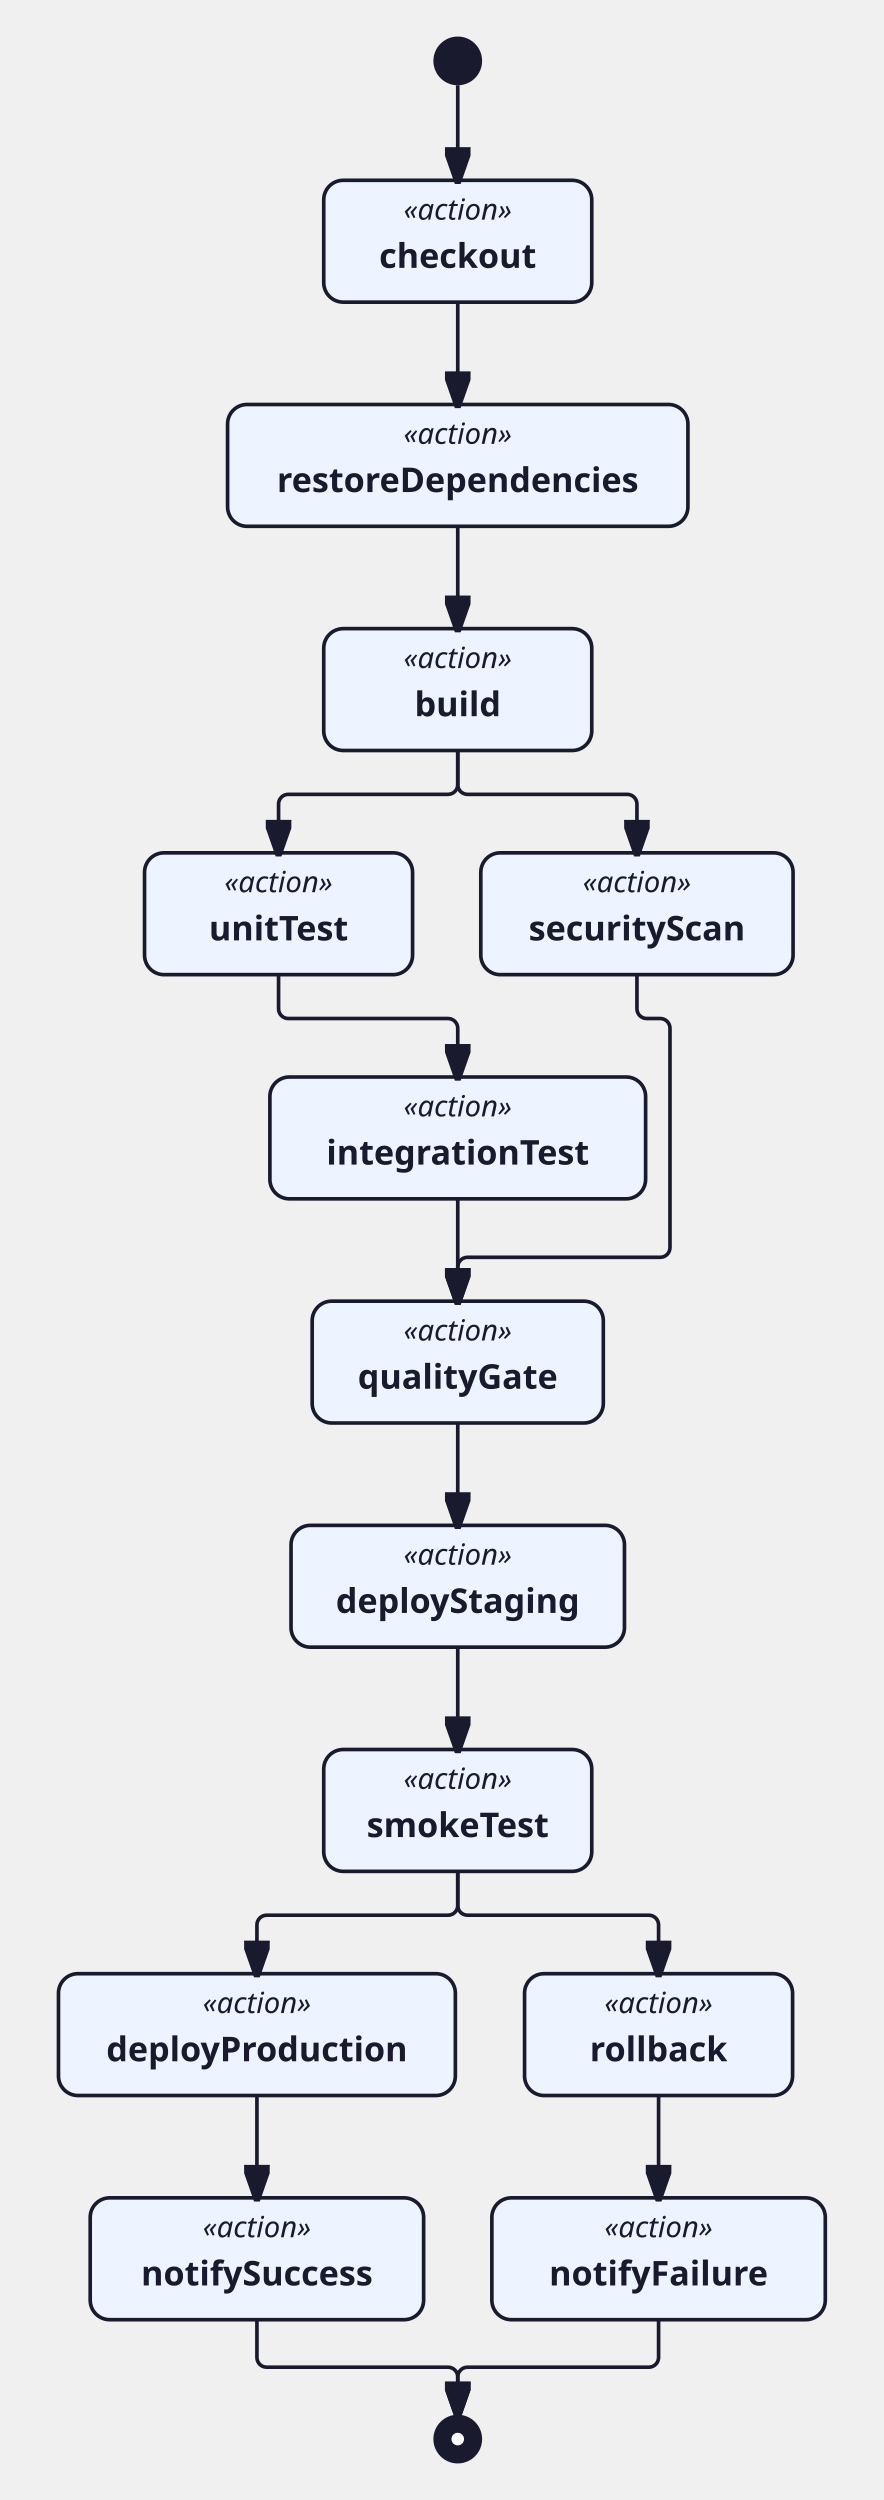
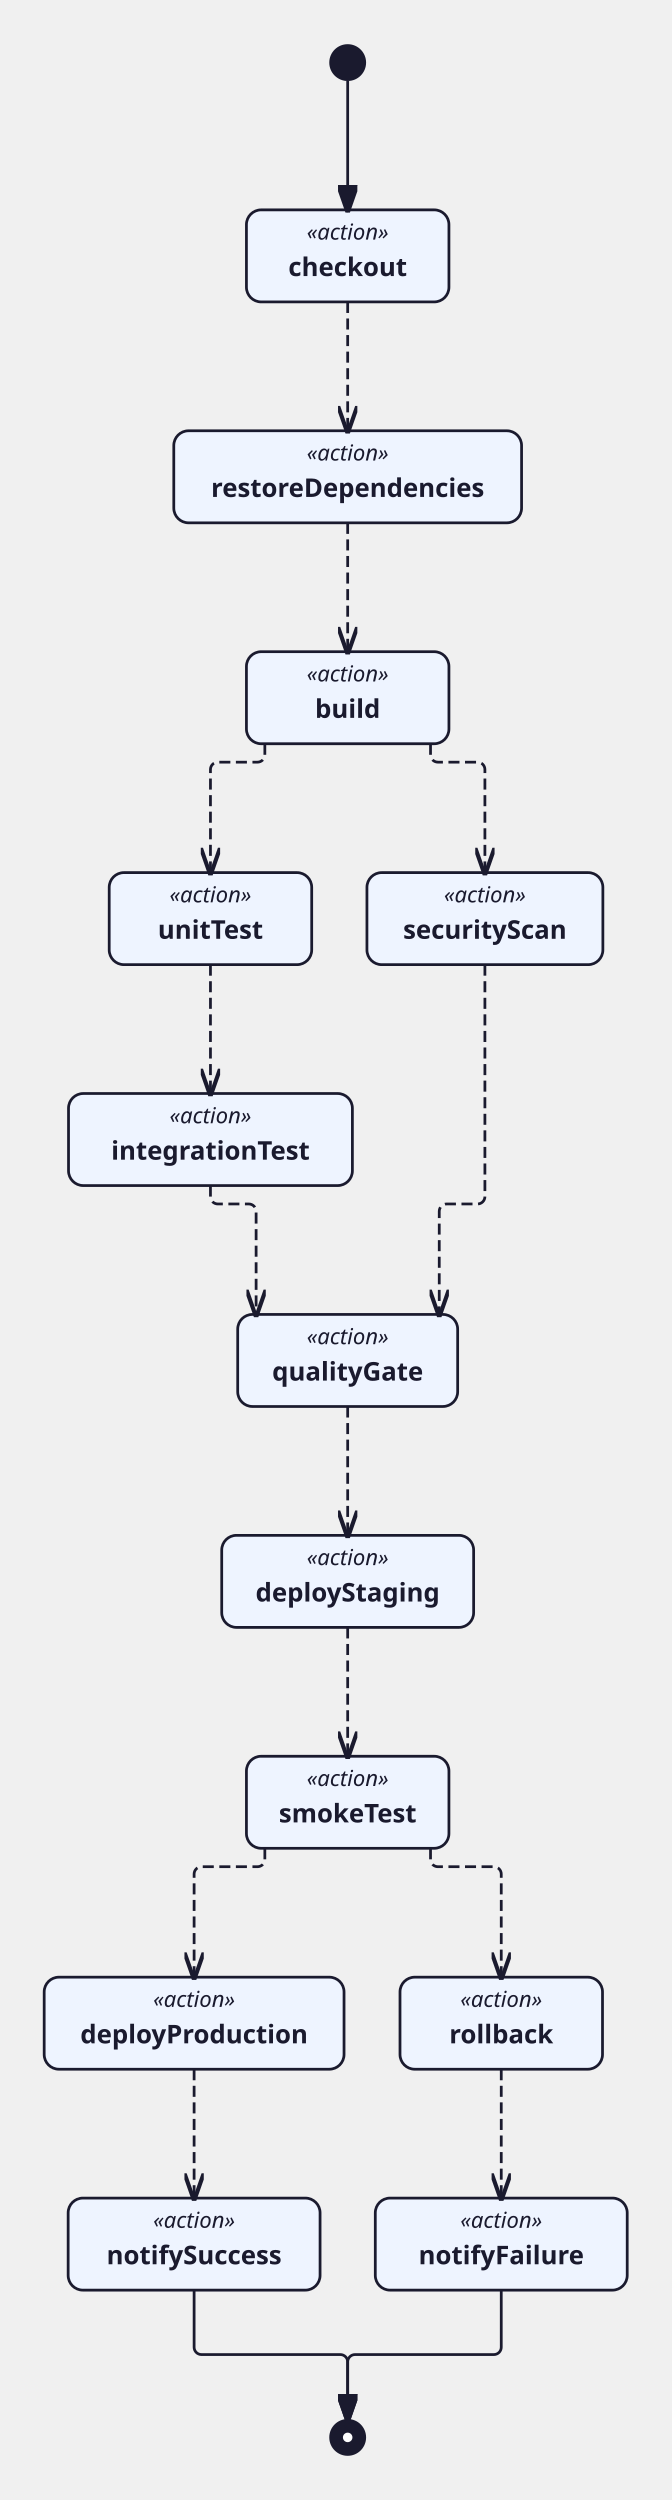
- <svg xmlns="http://www.w3.org/2000/svg" width="362.70" height="1026.00" viewBox="0 0 362.70 1026.00">
+ <svg xmlns="http://www.w3.org/2000/svg" width="364.70" height="1358.00" viewBox="0 0 364.70 1358.00">
  <defs>
-     <marker id="arrowhead-open" markerWidth="10" markerHeight="7" refX="9" refY="3.5" orient="auto">
-       <polygon points="0 0, 10 3.5, 0 7" fill="none" stroke="#1A1A2E" stroke-width="1.50" />
+     <marker id="line-end-open-chevron" markerWidth="10" markerHeight="7" refX="9" refY="3.5" orient="auto">
+       <polyline points="0 0, 10 3.5, 0 7" fill="none" stroke="#1A1A2E" stroke-width="1.50" />
    </marker>
-     <marker id="arrowhead-filled" markerWidth="10" markerHeight="7" refX="9" refY="3.5" orient="auto">
+     <marker id="line-end-hollow-triangle" markerWidth="10" markerHeight="7" refX="9" refY="3.5" orient="auto">
+       <polygon points="0 0, 10 3.5, 0 7" fill="#FFFFFF" stroke="#1A1A2E" stroke-width="1.50" />
+     </marker>
+     <marker id="line-end-filled-arrow" markerWidth="10" markerHeight="7" refX="9" refY="3.5" orient="auto">
      <polygon points="0 0, 10 3.5, 0 7" fill="#1A1A2E" stroke="#1A1A2E" stroke-width="1.50" />
    </marker>
-     <marker id="arrowhead-diamond" markerWidth="14" markerHeight="8" refX="13" refY="4" orient="auto">
-       <polygon points="1 4, 7 0, 13 4, 7 8" fill="none" stroke="#1A1A2E" stroke-width="1.50" />
+     <marker id="line-end-hollow-triangle-crossbar" markerWidth="10" markerHeight="7" refX="9" refY="3.5" orient="auto">
+       <polygon points="0 0, 10 3.5, 0 7" fill="#FFFFFF" stroke="#1A1A2E" stroke-width="1.50" />
+       <line x1="7" y1="0" x2="7" y2="7" stroke="#1A1A2E" stroke-width="1.50" />
    </marker>
-     <marker id="arrowhead-filled-diamond" markerWidth="14" markerHeight="8" refX="13" refY="4" orient="auto">
+     <marker id="line-end-hollow-diamond" markerWidth="14" markerHeight="8" refX="13" refY="4" orient="auto">
+       <polygon points="1 4, 7 0, 13 4, 7 8" fill="#FFFFFF" stroke="#1A1A2E" stroke-width="1.50" />
+     </marker>
+     <marker id="line-end-filled-diamond" markerWidth="14" markerHeight="8" refX="13" refY="4" orient="auto">
      <polygon points="1 4, 7 0, 13 4, 7 8" fill="#1A1A2E" stroke="#1A1A2E" stroke-width="1.50" />
    </marker>
-     <marker id="arrowhead-circle" markerWidth="10" markerHeight="10" refX="9" refY="5" orient="auto">
-       <circle cx="5" cy="5" r="4" fill="none" stroke="#1A1A2E" stroke-width="1.50" />
+     <marker id="line-end-circle" markerWidth="10" markerHeight="10" refX="9" refY="5" orient="auto">
+       <circle cx="5" cy="5" r="4" fill="#FFFFFF" stroke="#1A1A2E" stroke-width="1.50" />
    </marker>
-     <marker id="arrowhead-bar" markerWidth="4" markerHeight="12" refX="2" refY="6" orient="auto">
+     <marker id="line-end-bar" markerWidth="4" markerHeight="12" refX="2" refY="6" orient="auto">
      <line x1="2" y1="0" x2="2" y2="12" stroke="#1A1A2E" stroke-width="1.50" />
    </marker>
    <filter id="label-bg" x="-0.05" y="-0.05" width="1.1" height="1.1">
      <feFlood flood-color="#FFFFFF" />
      <feComposite in="SourceGraphic" operator="over" />
    </filter>
  </defs>
-   <rect x="132.86" y="74.00" width="110.00" height="50.00" fill="#EEF4FF" stroke="#1A1A2E" stroke-width="1.50" rx="8.00" ry="8.00" />
-   <text x="187.86" y="86.00" font-family="Noto Sans, sans-serif" font-size="12.00" font-style="italic" fill="#1A1A2E" text-anchor="middle" dominant-baseline="middle">«action»</text>
-   <text x="187.86" y="105.00" font-family="Noto Sans, sans-serif" font-size="14.00" font-weight="bold" fill="#1A1A2E" text-anchor="middle" dominant-baseline="middle">checkout</text>
-   <rect x="93.40" y="166.00" width="188.92" height="50.00" fill="#EEF4FF" stroke="#1A1A2E" stroke-width="1.50" rx="8.00" ry="8.00" />
-   <text x="187.86" y="178.00" font-family="Noto Sans, sans-serif" font-size="12.00" font-style="italic" fill="#1A1A2E" text-anchor="middle" dominant-baseline="middle">«action»</text>
-   <text x="187.86" y="197.00" font-family="Noto Sans, sans-serif" font-size="14.00" font-weight="bold" fill="#1A1A2E" text-anchor="middle" dominant-baseline="middle">restoreDependencies</text>
-   <rect x="132.86" y="258.00" width="110.00" height="50.00" fill="#EEF4FF" stroke="#1A1A2E" stroke-width="1.50" rx="8.00" ry="8.00" />
-   <text x="187.86" y="270.00" font-family="Noto Sans, sans-serif" font-size="12.00" font-style="italic" fill="#1A1A2E" text-anchor="middle" dominant-baseline="middle">«action»</text>
-   <text x="187.86" y="289.00" font-family="Noto Sans, sans-serif" font-size="14.00" font-weight="bold" fill="#1A1A2E" text-anchor="middle" dominant-baseline="middle">build</text>
-   <rect x="59.32" y="350.00" width="110.00" height="50.00" fill="#EEF4FF" stroke="#1A1A2E" stroke-width="1.50" rx="8.00" ry="8.00" />
-   <text x="114.32" y="362.00" font-family="Noto Sans, sans-serif" font-size="12.00" font-style="italic" fill="#1A1A2E" text-anchor="middle" dominant-baseline="middle">«action»</text>
-   <text x="114.32" y="381.00" font-family="Noto Sans, sans-serif" font-size="14.00" font-weight="bold" fill="#1A1A2E" text-anchor="middle" dominant-baseline="middle">unitTest</text>
-   <rect x="110.76" y="442.00" width="154.20" height="50.00" fill="#EEF4FF" stroke="#1A1A2E" stroke-width="1.50" rx="8.00" ry="8.00" />
-   <text x="187.86" y="454.00" font-family="Noto Sans, sans-serif" font-size="12.00" font-style="italic" fill="#1A1A2E" text-anchor="middle" dominant-baseline="middle">«action»</text>
-   <text x="187.86" y="473.00" font-family="Noto Sans, sans-serif" font-size="14.00" font-weight="bold" fill="#1A1A2E" text-anchor="middle" dominant-baseline="middle">integrationTest</text>
-   <rect x="197.32" y="350.00" width="128.16" height="50.00" fill="#EEF4FF" stroke="#1A1A2E" stroke-width="1.50" rx="8.00" ry="8.00" />
-   <text x="261.40" y="362.00" font-family="Noto Sans, sans-serif" font-size="12.00" font-style="italic" fill="#1A1A2E" text-anchor="middle" dominant-baseline="middle">«action»</text>
-   <text x="261.40" y="381.00" font-family="Noto Sans, sans-serif" font-size="14.00" font-weight="bold" fill="#1A1A2E" text-anchor="middle" dominant-baseline="middle">securityScan</text>
-   <rect x="128.12" y="534.00" width="119.48" height="50.00" fill="#EEF4FF" stroke="#1A1A2E" stroke-width="1.50" rx="8.00" ry="8.00" />
-   <text x="187.86" y="546.00" font-family="Noto Sans, sans-serif" font-size="12.00" font-style="italic" fill="#1A1A2E" text-anchor="middle" dominant-baseline="middle">«action»</text>
-   <text x="187.86" y="565.00" font-family="Noto Sans, sans-serif" font-size="14.00" font-weight="bold" fill="#1A1A2E" text-anchor="middle" dominant-baseline="middle">qualityGate</text>
-   <rect x="119.44" y="626.00" width="136.84" height="50.00" fill="#EEF4FF" stroke="#1A1A2E" stroke-width="1.50" rx="8.00" ry="8.00" />
-   <text x="187.86" y="638.00" font-family="Noto Sans, sans-serif" font-size="12.00" font-style="italic" fill="#1A1A2E" text-anchor="middle" dominant-baseline="middle">«action»</text>
-   <text x="187.86" y="657.00" font-family="Noto Sans, sans-serif" font-size="14.00" font-weight="bold" fill="#1A1A2E" text-anchor="middle" dominant-baseline="middle">deployStaging</text>
-   <rect x="132.86" y="718.00" width="110.00" height="50.00" fill="#EEF4FF" stroke="#1A1A2E" stroke-width="1.50" rx="8.00" ry="8.00" />
-   <text x="187.86" y="730.00" font-family="Noto Sans, sans-serif" font-size="12.00" font-style="italic" fill="#1A1A2E" text-anchor="middle" dominant-baseline="middle">«action»</text>
-   <text x="187.86" y="749.00" font-family="Noto Sans, sans-serif" font-size="14.00" font-weight="bold" fill="#1A1A2E" text-anchor="middle" dominant-baseline="middle">smokeTest</text>
-   <rect x="24.00" y="810.00" width="162.88" height="50.00" fill="#EEF4FF" stroke="#1A1A2E" stroke-width="1.50" rx="8.00" ry="8.00" />
-   <text x="105.44" y="822.00" font-family="Noto Sans, sans-serif" font-size="12.00" font-style="italic" fill="#1A1A2E" text-anchor="middle" dominant-baseline="middle">«action»</text>
-   <text x="105.44" y="841.00" font-family="Noto Sans, sans-serif" font-size="14.00" font-weight="bold" fill="#1A1A2E" text-anchor="middle" dominant-baseline="middle">deployProduction</text>
-   <rect x="215.28" y="810.00" width="110.00" height="50.00" fill="#EEF4FF" stroke="#1A1A2E" stroke-width="1.50" rx="8.00" ry="8.00" />
-   <text x="270.28" y="822.00" font-family="Noto Sans, sans-serif" font-size="12.00" font-style="italic" fill="#1A1A2E" text-anchor="middle" dominant-baseline="middle">«action»</text>
-   <text x="270.28" y="841.00" font-family="Noto Sans, sans-serif" font-size="14.00" font-weight="bold" fill="#1A1A2E" text-anchor="middle" dominant-baseline="middle">rollback</text>
-   <rect x="37.02" y="902.00" width="136.84" height="50.00" fill="#EEF4FF" stroke="#1A1A2E" stroke-width="1.50" rx="8.00" ry="8.00" />
-   <text x="105.44" y="914.00" font-family="Noto Sans, sans-serif" font-size="12.00" font-style="italic" fill="#1A1A2E" text-anchor="middle" dominant-baseline="middle">«action»</text>
-   <text x="105.44" y="933.00" font-family="Noto Sans, sans-serif" font-size="14.00" font-weight="bold" fill="#1A1A2E" text-anchor="middle" dominant-baseline="middle">notifySuccess</text>
-   <rect x="201.86" y="902.00" width="136.84" height="50.00" fill="#EEF4FF" stroke="#1A1A2E" stroke-width="1.50" rx="8.00" ry="8.00" />
-   <text x="270.28" y="914.00" font-family="Noto Sans, sans-serif" font-size="12.00" font-style="italic" fill="#1A1A2E" text-anchor="middle" dominant-baseline="middle">«action»</text>
-   <text x="270.28" y="933.00" font-family="Noto Sans, sans-serif" font-size="14.00" font-weight="bold" fill="#1A1A2E" text-anchor="middle" dominant-baseline="middle">notifyFailure</text>
-   <path d="M 187.86 124.00 L 187.86 166.00" fill="none" stroke="#1A1A2E" stroke-width="1.50" marker-end="url(#arrowhead-filled)" />
-   <path d="M 187.86 216.00 L 187.86 258.00" fill="none" stroke="#1A1A2E" stroke-width="1.50" marker-end="url(#arrowhead-filled)" />
-   <path d="M 187.86 308.00 L 187.86 322.00 A 4.00 4.00 0 0 1 183.86 326.00 L 118.32 326.00 A 4.00 4.00 0 0 0 114.32 330.00 L 114.32 350.00" fill="none" stroke="#1A1A2E" stroke-width="1.50" marker-end="url(#arrowhead-filled)" />
-   <path d="M 187.86 308.00 L 187.86 322.00 A 4.00 4.00 0 0 0 191.86 326.00 L 257.40 326.00 A 4.00 4.00 0 0 1 261.40 330.00 L 261.40 350.00" fill="none" stroke="#1A1A2E" stroke-width="1.50" marker-end="url(#arrowhead-filled)" />
-   <path d="M 114.32 400.00 L 114.32 414.00 A 4.00 4.00 0 0 0 118.32 418.00 L 183.86 418.00 A 4.00 4.00 0 0 1 187.86 422.00 L 187.86 442.00" fill="none" stroke="#1A1A2E" stroke-width="1.50" marker-end="url(#arrowhead-filled)" />
-   <path d="M 187.86 492.00 L 187.86 534.00" fill="none" stroke="#1A1A2E" stroke-width="1.50" marker-end="url(#arrowhead-filled)" />
-   <path d="M 261.40 400.00 L 261.40 414.00 A 4.00 4.00 0 0 0 265.40 418.00 L 270.96 418.00 A 4.00 4.00 0 0 1 274.96 422.00 L 274.96 512.00 A 4.00 4.00 0 0 1 270.96 516.00 L 191.86 516.00 A 4.00 4.00 0 0 0 187.86 520.00 L 187.86 534.00" fill="none" stroke="#1A1A2E" stroke-width="1.50" marker-end="url(#arrowhead-filled)" />
-   <path d="M 187.86 584.00 L 187.86 626.00" fill="none" stroke="#1A1A2E" stroke-width="1.50" marker-end="url(#arrowhead-filled)" />
-   <path d="M 187.86 676.00 L 187.86 718.00" fill="none" stroke="#1A1A2E" stroke-width="1.50" marker-end="url(#arrowhead-filled)" />
-   <path d="M 187.86 768.00 L 187.86 782.00 A 4.00 4.00 0 0 1 183.86 786.00 L 109.44 786.00 A 4.00 4.00 0 0 0 105.44 790.00 L 105.44 810.00" fill="none" stroke="#1A1A2E" stroke-width="1.50" marker-end="url(#arrowhead-filled)" />
-   <path d="M 187.86 768.00 L 187.86 782.00 A 4.00 4.00 0 0 0 191.86 786.00 L 266.28 786.00 A 4.00 4.00 0 0 1 270.28 790.00 L 270.28 810.00" fill="none" stroke="#1A1A2E" stroke-width="1.50" marker-end="url(#arrowhead-filled)" />
-   <path d="M 105.44 860.00 L 105.44 902.00" fill="none" stroke="#1A1A2E" stroke-width="1.50" marker-end="url(#arrowhead-filled)" />
-   <path d="M 270.28 860.00 L 270.28 902.00" fill="none" stroke="#1A1A2E" stroke-width="1.50" marker-end="url(#arrowhead-filled)" />
-   <circle cx="187.86" cy="25.00" r="10.00" fill="#1A1A2E" />
-   <path d="M 187.86 35.00 L 187.86 74.00" fill="none" stroke="#1A1A2E" stroke-width="1.50" marker-end="url(#arrowhead-filled)" />
-   <circle cx="187.86" cy="1001.00" r="10.00" fill="#1A1A2E" />
-   <circle cx="187.86" cy="1001.00" r="3.33" fill="white" stroke="#1A1A2E" stroke-width="1.50" />
-   <path d="M 105.44 952.00 L 105.44 967.50 A 4.00 4.00 0 0 0 109.44 971.50 L 183.86 971.50 A 4.00 4.00 0 0 1 187.86 975.50 L 187.86 991.00" fill="none" stroke="#1A1A2E" stroke-width="1.50" marker-end="url(#arrowhead-filled)" />
-   <path d="M 270.28 952.00 L 270.28 967.50 A 4.00 4.00 0 0 1 266.28 971.50 L 191.86 971.50 A 4.00 4.00 0 0 0 187.86 975.50 L 187.86 991.00" fill="none" stroke="#1A1A2E" stroke-width="1.50" marker-end="url(#arrowhead-filled)" />
+   <rect x="133.86" y="114.00" width="110.00" height="50.00" fill="#EEF4FF" stroke="#1A1A2E" stroke-width="1.50" rx="8.00" ry="8.00" />
+   <text x="188.86" y="126.00" font-family="Noto Sans, sans-serif" font-size="12.00" font-style="italic" fill="#1A1A2E" text-anchor="middle" dominant-baseline="middle">«action»</text>
+   <text x="188.86" y="145.00" font-family="Noto Sans, sans-serif" font-size="14.00" font-weight="bold" fill="#1A1A2E" text-anchor="middle" dominant-baseline="middle">checkout</text>
+   <rect x="94.40" y="234.00" width="188.92" height="50.00" fill="#EEF4FF" stroke="#1A1A2E" stroke-width="1.50" rx="8.00" ry="8.00" />
+   <text x="188.86" y="246.00" font-family="Noto Sans, sans-serif" font-size="12.00" font-style="italic" fill="#1A1A2E" text-anchor="middle" dominant-baseline="middle">«action»</text>
+   <text x="188.86" y="265.00" font-family="Noto Sans, sans-serif" font-size="14.00" font-weight="bold" fill="#1A1A2E" text-anchor="middle" dominant-baseline="middle">restoreDependencies</text>
+   <rect x="133.86" y="354.00" width="110.00" height="50.00" fill="#EEF4FF" stroke="#1A1A2E" stroke-width="1.50" rx="8.00" ry="8.00" />
+   <text x="188.86" y="366.00" font-family="Noto Sans, sans-serif" font-size="12.00" font-style="italic" fill="#1A1A2E" text-anchor="middle" dominant-baseline="middle">«action»</text>
+   <text x="188.86" y="385.00" font-family="Noto Sans, sans-serif" font-size="14.00" font-weight="bold" fill="#1A1A2E" text-anchor="middle" dominant-baseline="middle">build</text>
+   <rect x="59.32" y="474.00" width="110.00" height="50.00" fill="#EEF4FF" stroke="#1A1A2E" stroke-width="1.50" rx="8.00" ry="8.00" />
+   <text x="114.32" y="486.00" font-family="Noto Sans, sans-serif" font-size="12.00" font-style="italic" fill="#1A1A2E" text-anchor="middle" dominant-baseline="middle">«action»</text>
+   <text x="114.32" y="505.00" font-family="Noto Sans, sans-serif" font-size="14.00" font-weight="bold" fill="#1A1A2E" text-anchor="middle" dominant-baseline="middle">unitTest</text>
+   <rect x="37.22" y="594.00" width="154.20" height="50.00" fill="#EEF4FF" stroke="#1A1A2E" stroke-width="1.50" rx="8.00" ry="8.00" />
+   <text x="114.32" y="606.00" font-family="Noto Sans, sans-serif" font-size="12.00" font-style="italic" fill="#1A1A2E" text-anchor="middle" dominant-baseline="middle">«action»</text>
+   <text x="114.32" y="625.00" font-family="Noto Sans, sans-serif" font-size="14.00" font-weight="bold" fill="#1A1A2E" text-anchor="middle" dominant-baseline="middle">integrationTest</text>
+   <rect x="199.32" y="474.00" width="128.16" height="50.00" fill="#EEF4FF" stroke="#1A1A2E" stroke-width="1.50" rx="8.00" ry="8.00" />
+   <text x="263.40" y="486.00" font-family="Noto Sans, sans-serif" font-size="12.00" font-style="italic" fill="#1A1A2E" text-anchor="middle" dominant-baseline="middle">«action»</text>
+   <text x="263.40" y="505.00" font-family="Noto Sans, sans-serif" font-size="14.00" font-weight="bold" fill="#1A1A2E" text-anchor="middle" dominant-baseline="middle">securityScan</text>
+   <rect x="129.12" y="714.00" width="119.48" height="50.00" fill="#EEF4FF" stroke="#1A1A2E" stroke-width="1.50" rx="8.00" ry="8.00" />
+   <text x="188.86" y="726.00" font-family="Noto Sans, sans-serif" font-size="12.00" font-style="italic" fill="#1A1A2E" text-anchor="middle" dominant-baseline="middle">«action»</text>
+   <text x="188.86" y="745.00" font-family="Noto Sans, sans-serif" font-size="14.00" font-weight="bold" fill="#1A1A2E" text-anchor="middle" dominant-baseline="middle">qualityGate</text>
+   <rect x="120.44" y="834.00" width="136.84" height="50.00" fill="#EEF4FF" stroke="#1A1A2E" stroke-width="1.50" rx="8.00" ry="8.00" />
+   <text x="188.86" y="846.00" font-family="Noto Sans, sans-serif" font-size="12.00" font-style="italic" fill="#1A1A2E" text-anchor="middle" dominant-baseline="middle">«action»</text>
+   <text x="188.86" y="865.00" font-family="Noto Sans, sans-serif" font-size="14.00" font-weight="bold" fill="#1A1A2E" text-anchor="middle" dominant-baseline="middle">deployStaging</text>
+   <rect x="133.86" y="954.00" width="110.00" height="50.00" fill="#EEF4FF" stroke="#1A1A2E" stroke-width="1.50" rx="8.00" ry="8.00" />
+   <text x="188.86" y="966.00" font-family="Noto Sans, sans-serif" font-size="12.00" font-style="italic" fill="#1A1A2E" text-anchor="middle" dominant-baseline="middle">«action»</text>
+   <text x="188.86" y="985.00" font-family="Noto Sans, sans-serif" font-size="14.00" font-weight="bold" fill="#1A1A2E" text-anchor="middle" dominant-baseline="middle">smokeTest</text>
+   <rect x="24.00" y="1074.00" width="162.88" height="50.00" fill="#EEF4FF" stroke="#1A1A2E" stroke-width="1.50" rx="8.00" ry="8.00" />
+   <text x="105.44" y="1086.00" font-family="Noto Sans, sans-serif" font-size="12.00" font-style="italic" fill="#1A1A2E" text-anchor="middle" dominant-baseline="middle">«action»</text>
+   <text x="105.44" y="1105.00" font-family="Noto Sans, sans-serif" font-size="14.00" font-weight="bold" fill="#1A1A2E" text-anchor="middle" dominant-baseline="middle">deployProduction</text>
+   <rect x="217.28" y="1074.00" width="110.00" height="50.00" fill="#EEF4FF" stroke="#1A1A2E" stroke-width="1.50" rx="8.00" ry="8.00" />
+   <text x="272.28" y="1086.00" font-family="Noto Sans, sans-serif" font-size="12.00" font-style="italic" fill="#1A1A2E" text-anchor="middle" dominant-baseline="middle">«action»</text>
+   <text x="272.28" y="1105.00" font-family="Noto Sans, sans-serif" font-size="14.00" font-weight="bold" fill="#1A1A2E" text-anchor="middle" dominant-baseline="middle">rollback</text>
+   <rect x="37.02" y="1194.00" width="136.84" height="50.00" fill="#EEF4FF" stroke="#1A1A2E" stroke-width="1.50" rx="8.00" ry="8.00" />
+   <text x="105.44" y="1206.00" font-family="Noto Sans, sans-serif" font-size="12.00" font-style="italic" fill="#1A1A2E" text-anchor="middle" dominant-baseline="middle">«action»</text>
+   <text x="105.44" y="1225.00" font-family="Noto Sans, sans-serif" font-size="14.00" font-weight="bold" fill="#1A1A2E" text-anchor="middle" dominant-baseline="middle">notifySuccess</text>
+   <rect x="203.86" y="1194.00" width="136.84" height="50.00" fill="#EEF4FF" stroke="#1A1A2E" stroke-width="1.50" rx="8.00" ry="8.00" />
+   <text x="272.28" y="1206.00" font-family="Noto Sans, sans-serif" font-size="12.00" font-style="italic" fill="#1A1A2E" text-anchor="middle" dominant-baseline="middle">«action»</text>
+   <text x="272.28" y="1225.00" font-family="Noto Sans, sans-serif" font-size="14.00" font-weight="bold" fill="#1A1A2E" text-anchor="middle" dominant-baseline="middle">notifyFailure</text>
+   <path d="M 188.86 164.00 L 188.86 234.00" fill="none" stroke="#1A1A2E" stroke-width="1.50" marker-end="url(#line-end-open-chevron)" stroke-dasharray="6 3" />
+   <path d="M 188.86 284.00 L 188.86 354.00" fill="none" stroke="#1A1A2E" stroke-width="1.50" marker-end="url(#line-end-open-chevron)" stroke-dasharray="6 3" />
+   <path d="M 143.86 404.00 L 143.86 410.00 A 4.00 4.00 0 0 1 139.86 414.00 L 118.32 414.00 A 4.00 4.00 0 0 0 114.32 418.00 L 114.32 474.00" fill="none" stroke="#1A1A2E" stroke-width="1.50" marker-end="url(#line-end-open-chevron)" stroke-dasharray="6 3" />
+   <path d="M 233.86 404.00 L 233.86 410.00 A 4.00 4.00 0 0 0 237.86 414.00 L 259.40 414.00 A 4.00 4.00 0 0 1 263.40 418.00 L 263.40 474.00" fill="none" stroke="#1A1A2E" stroke-width="1.50" marker-end="url(#line-end-open-chevron)" stroke-dasharray="6 3" />
+   <path d="M 114.32 524.00 L 114.32 594.00" fill="none" stroke="#1A1A2E" stroke-width="1.50" marker-end="url(#line-end-open-chevron)" stroke-dasharray="6 3" />
+   <path d="M 114.32 644.00 L 114.32 650.00 A 4.00 4.00 0 0 0 118.32 654.00 L 135.12 654.00 A 4.00 4.00 0 0 1 139.12 658.00 L 139.12 714.00" fill="none" stroke="#1A1A2E" stroke-width="1.50" marker-end="url(#line-end-open-chevron)" stroke-dasharray="6 3" />
+   <path d="M 263.40 524.00 L 263.40 650.00 A 4.00 4.00 0 0 1 259.40 654.00 L 242.60 654.00 A 4.00 4.00 0 0 0 238.60 658.00 L 238.60 714.00" fill="none" stroke="#1A1A2E" stroke-width="1.50" marker-end="url(#line-end-open-chevron)" stroke-dasharray="6 3" />
+   <path d="M 188.86 764.00 L 188.86 834.00" fill="none" stroke="#1A1A2E" stroke-width="1.50" marker-end="url(#line-end-open-chevron)" stroke-dasharray="6 3" />
+   <path d="M 188.86 884.00 L 188.86 954.00" fill="none" stroke="#1A1A2E" stroke-width="1.50" marker-end="url(#line-end-open-chevron)" stroke-dasharray="6 3" />
+   <path d="M 143.86 1004.00 L 143.86 1010.00 A 4.00 4.00 0 0 1 139.86 1014.00 L 109.44 1014.00 A 4.00 4.00 0 0 0 105.44 1018.00 L 105.44 1074.00" fill="none" stroke="#1A1A2E" stroke-width="1.50" marker-end="url(#line-end-open-chevron)" stroke-dasharray="6 3" />
+   <path d="M 233.86 1004.00 L 233.86 1010.00 A 4.00 4.00 0 0 0 237.86 1014.00 L 268.28 1014.00 A 4.00 4.00 0 0 1 272.28 1018.00 L 272.28 1074.00" fill="none" stroke="#1A1A2E" stroke-width="1.50" marker-end="url(#line-end-open-chevron)" stroke-dasharray="6 3" />
+   <path d="M 105.44 1124.00 L 105.44 1194.00" fill="none" stroke="#1A1A2E" stroke-width="1.50" marker-end="url(#line-end-open-chevron)" stroke-dasharray="6 3" />
+   <path d="M 272.28 1124.00 L 272.28 1194.00" fill="none" stroke="#1A1A2E" stroke-width="1.50" marker-end="url(#line-end-open-chevron)" stroke-dasharray="6 3" />
+   <circle cx="188.86" cy="34.00" r="10.00" fill="#1A1A2E" />
+   <path d="M 188.86 44.00 L 188.86 114.00" fill="none" stroke="#1A1A2E" stroke-width="1.50" marker-end="url(#line-end-filled-arrow)" />
+   <circle cx="188.86" cy="1324.00" r="10.00" fill="#1A1A2E" />
+   <circle cx="188.86" cy="1324.00" r="3.33" fill="white" stroke="#1A1A2E" stroke-width="1.50" />
+   <path d="M 105.44 1244.00 L 105.44 1275.00 A 4.00 4.00 0 0 0 109.44 1279.00 L 184.86 1279.00 A 4.00 4.00 0 0 1 188.86 1283.00 L 188.86 1314.00" fill="none" stroke="#1A1A2E" stroke-width="1.50" marker-end="url(#line-end-filled-arrow)" />
+   <path d="M 272.28 1244.00 L 272.28 1275.00 A 4.00 4.00 0 0 1 268.28 1279.00 L 192.86 1279.00 A 4.00 4.00 0 0 0 188.86 1283.00 L 188.86 1314.00" fill="none" stroke="#1A1A2E" stroke-width="1.50" marker-end="url(#line-end-filled-arrow)" />
</svg>
